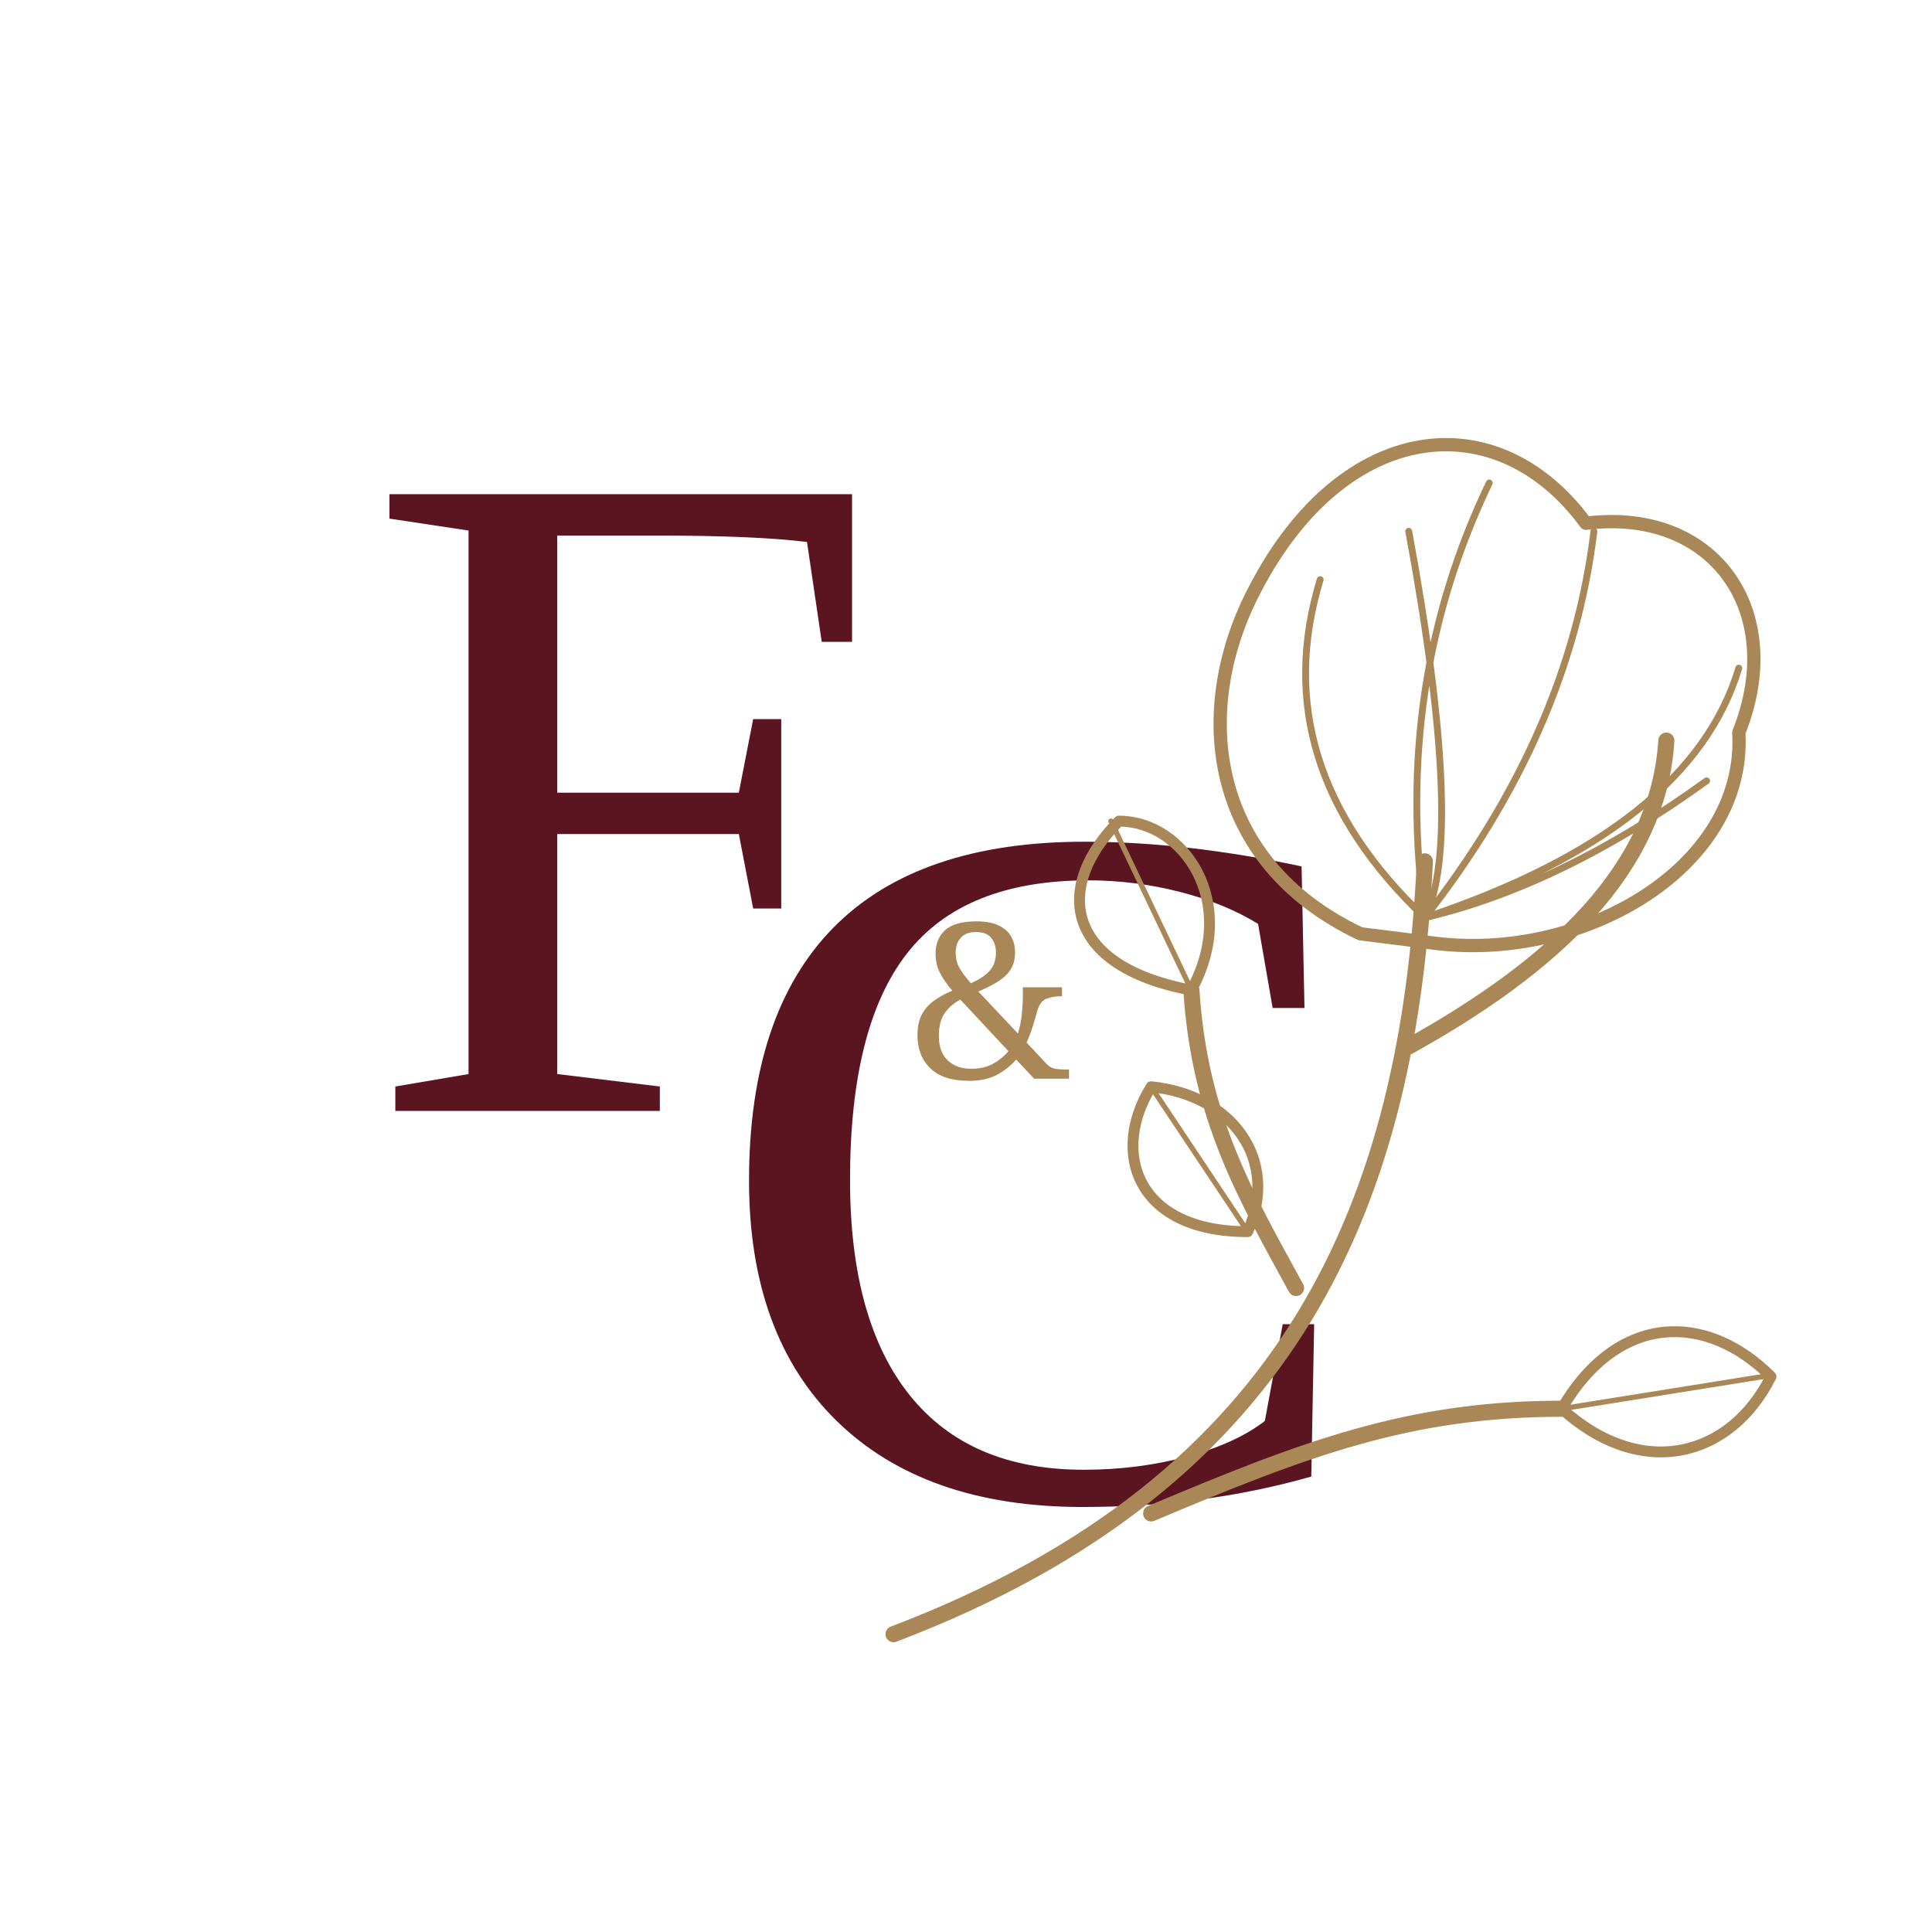
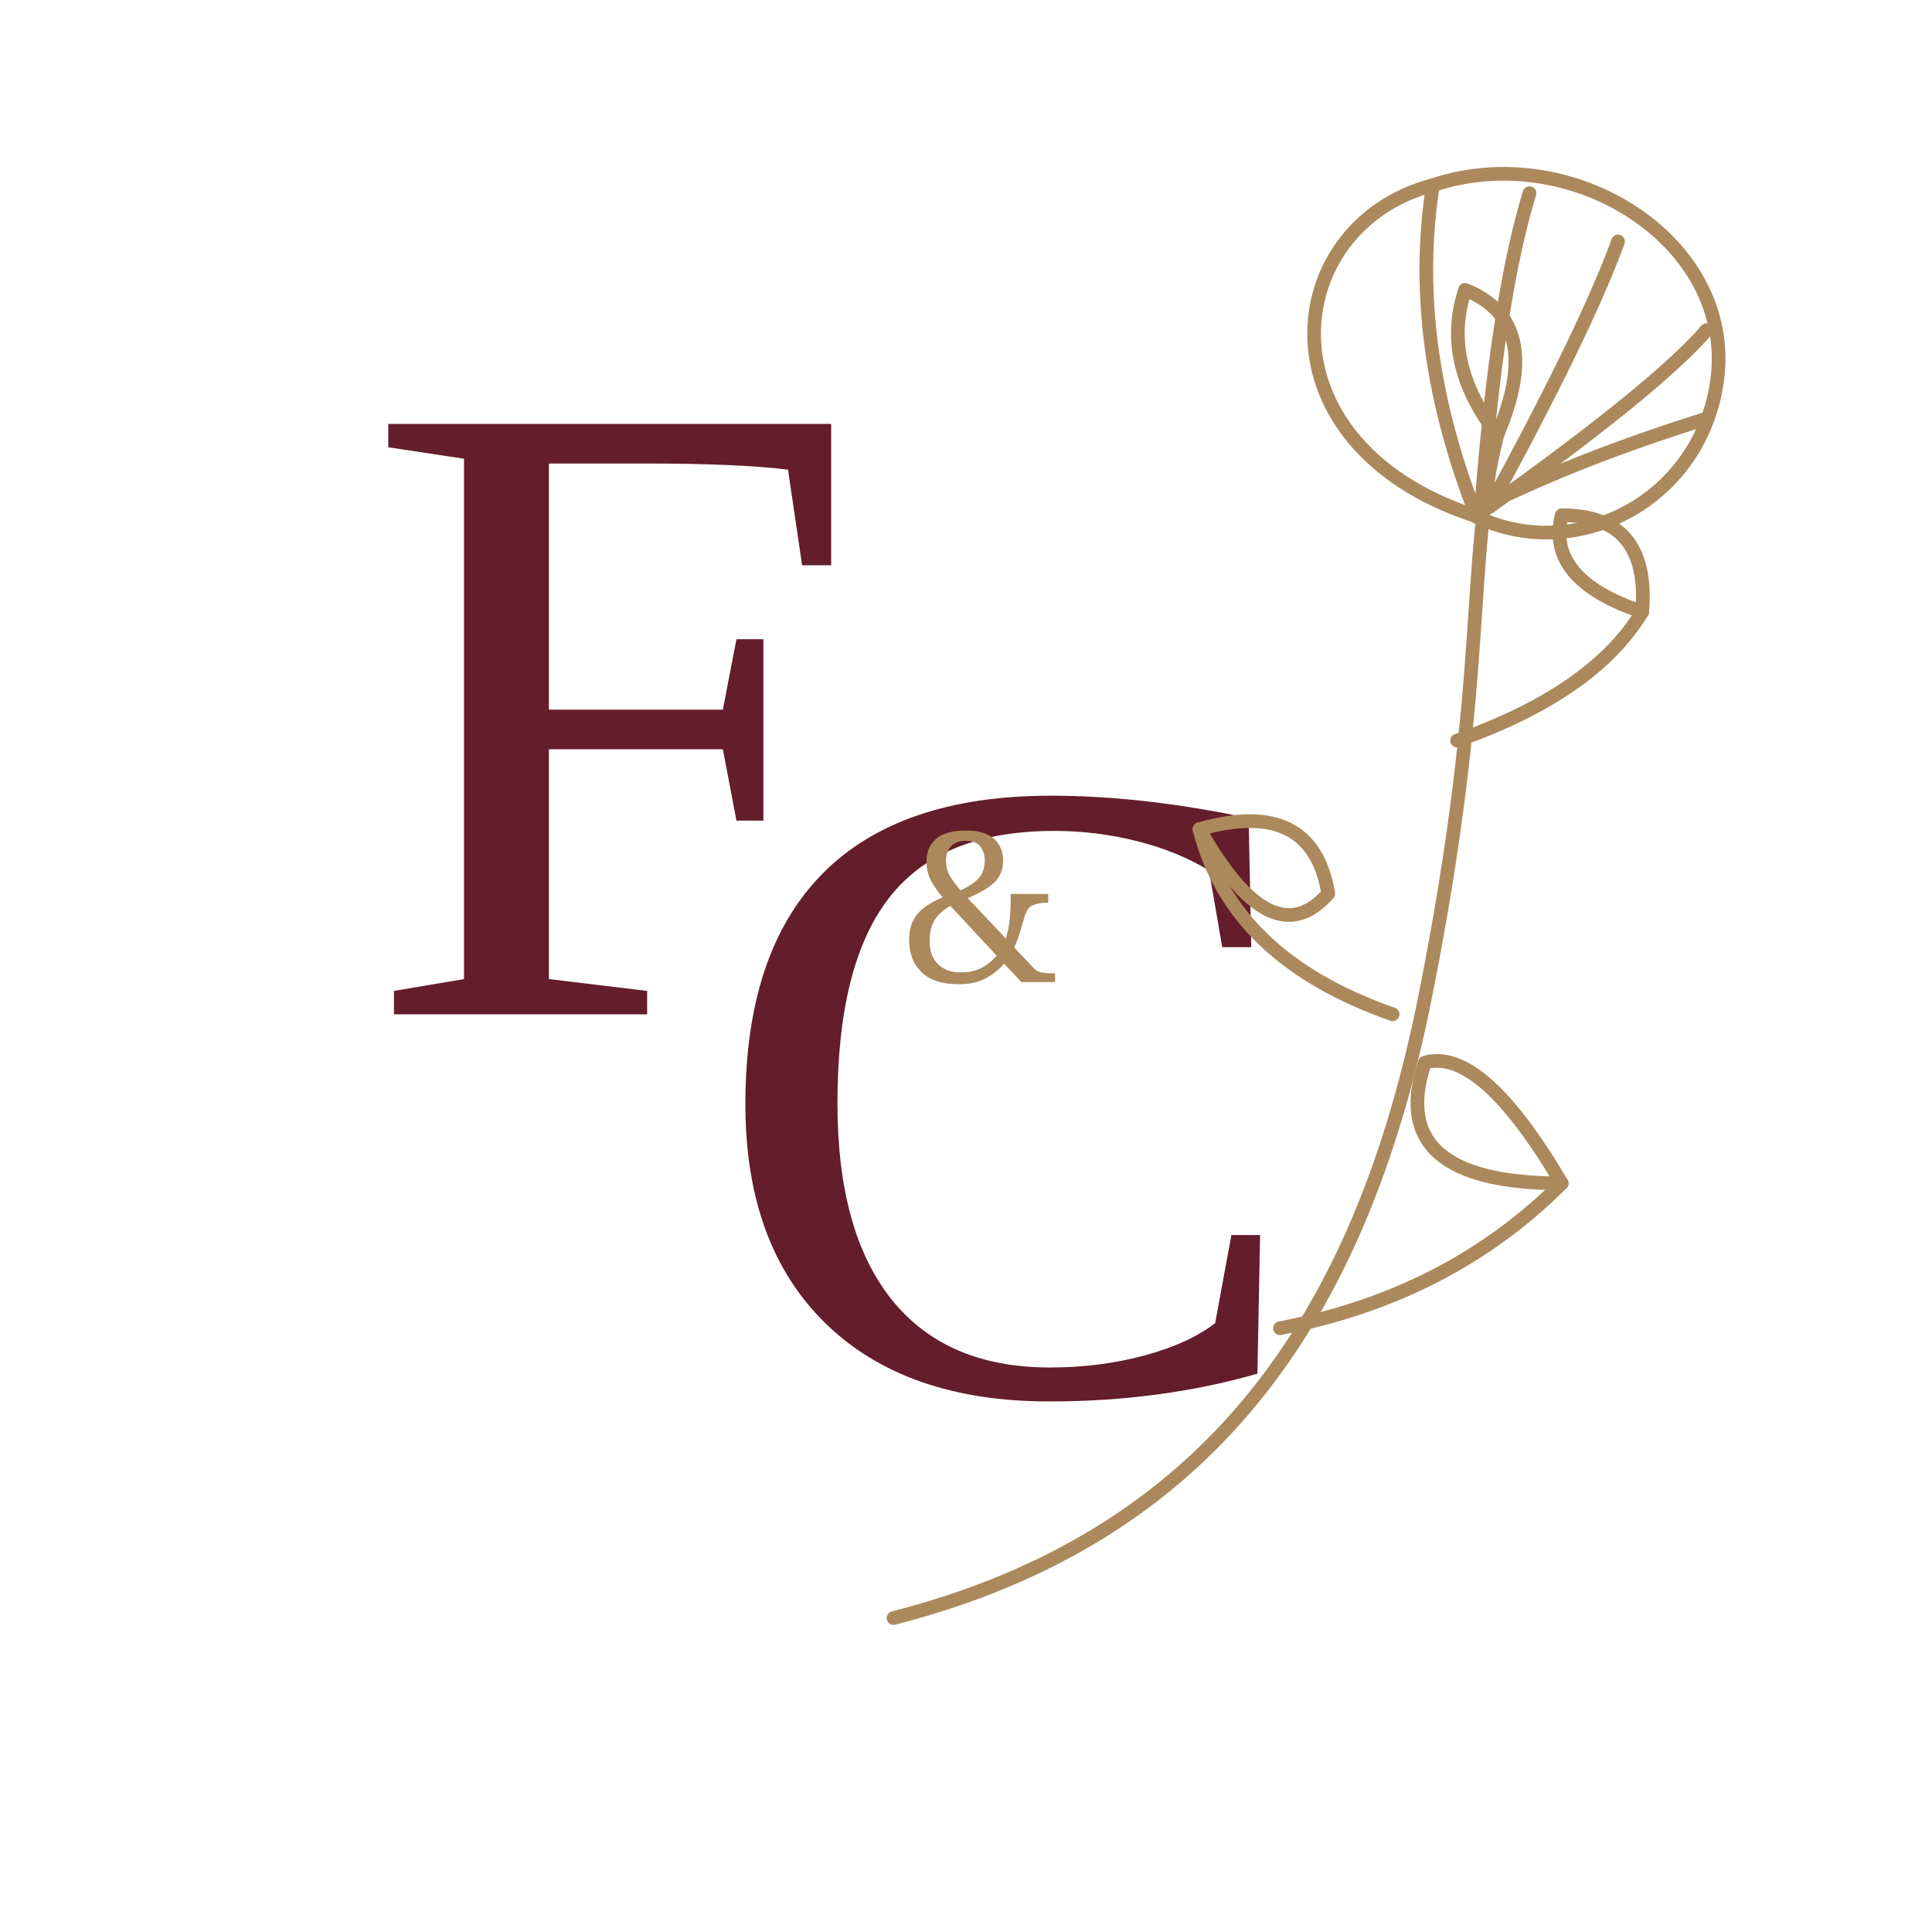
- <svg xmlns="http://www.w3.org/2000/svg" viewBox="0 0 240 240" role="img" aria-labelledby="t">
-   <g fill="#5b1521" font-family="Georgia,'Times New Roman',serif">
-     <text x="45" y="138" font-size="117" letter-spacing="-8">F</text>
-     <text x="88" y="186" font-size="123" letter-spacing="-9">C</text>
+ <svg xmlns="http://www.w3.org/2000/svg" viewBox="0 0 240 240" role="img">
+   <g fill="#641d2a" font-family="Georgia,'Times New Roman',serif">
+     <text x="45" y="126" font-size="112" letter-spacing="-8">F</text>
+     <text x="88" y="173" font-size="112" letter-spacing="-9">C</text>
  </g>
-   <text x="113" y="134" font-family="Georgia,serif" font-size="27" fill="#a98756">&amp;</text>
-   <g stroke="#a98756" stroke-linecap="round" stroke-linejoin="round" fill="none">
-     <path d="M111 203C161 184 175 149 177 107M143 188C162 180 175 175 194 175M161 160C155 149 149 139 148 123M175 130C193 120 206 108 207 92" stroke-width="2" />
-     <path d="M169 116C150 107 148 88 156 73C167 52 186 50 197 65C213 63 222 76 216 91C217 108 196 120 177 117Z" stroke-width="1.65" />
-     <path d="M177 114Q157 95 164 72M177 114Q173 85 185 60M177 114Q195 91 198 66M177 114Q210 103 216 83M177 114Q194 110 212 97M177 114Q182 104 175 66" stroke-width=".85" />
-     <path d="M148 123C132 120 131 110 139 102C147 102 154 112 148 123ZM194 175C201 163 212 163 220 171C215 181 204 184 194 175ZM155 153C141 153 138 143 143 135C153 136 159 144 155 153Z" stroke-width="1.35" />
-     <path d="M138 102L148 123M194 175L219 171M143 135L155 153" stroke-width=".65" />
+   <text x="112" y="122" fill="#ab895c" font-family="Georgia,serif" font-size="26">&amp;</text>
+   <g stroke="#ab895c" fill="none" stroke-width="1.7" stroke-linecap="round" stroke-linejoin="round">
+     <path d="M111 201C150 191 169 164 177 124S182 70 186 54" />
+     <path d="M159 165Q180 161 194 147M173 126Q153 119 149 103M181 92Q198 86 204 76" />
+     <path d="M183 64C156 55 159 28 178 23C196 17 217 31 213 49C210 63 195 70 183 64Z" />
+     <path d="M183 63Q175 42 178 23M184 63Q186 37 190 24M185 63Q197 41 201 30M185 63Q206 48 212 41M184 63Q196 57 212 52" />
+     <path d="M194 147Q184 130 177 132Q172 147 194 147ZM149 103Q163 99 165 111Q158 119 149 103ZM204 76Q192 72 194 64Q205 64 204 76Z" />
+     <path d="M186 54Q179 45 182 36Q192 40 186 54Z" />
  </g>
</svg>
